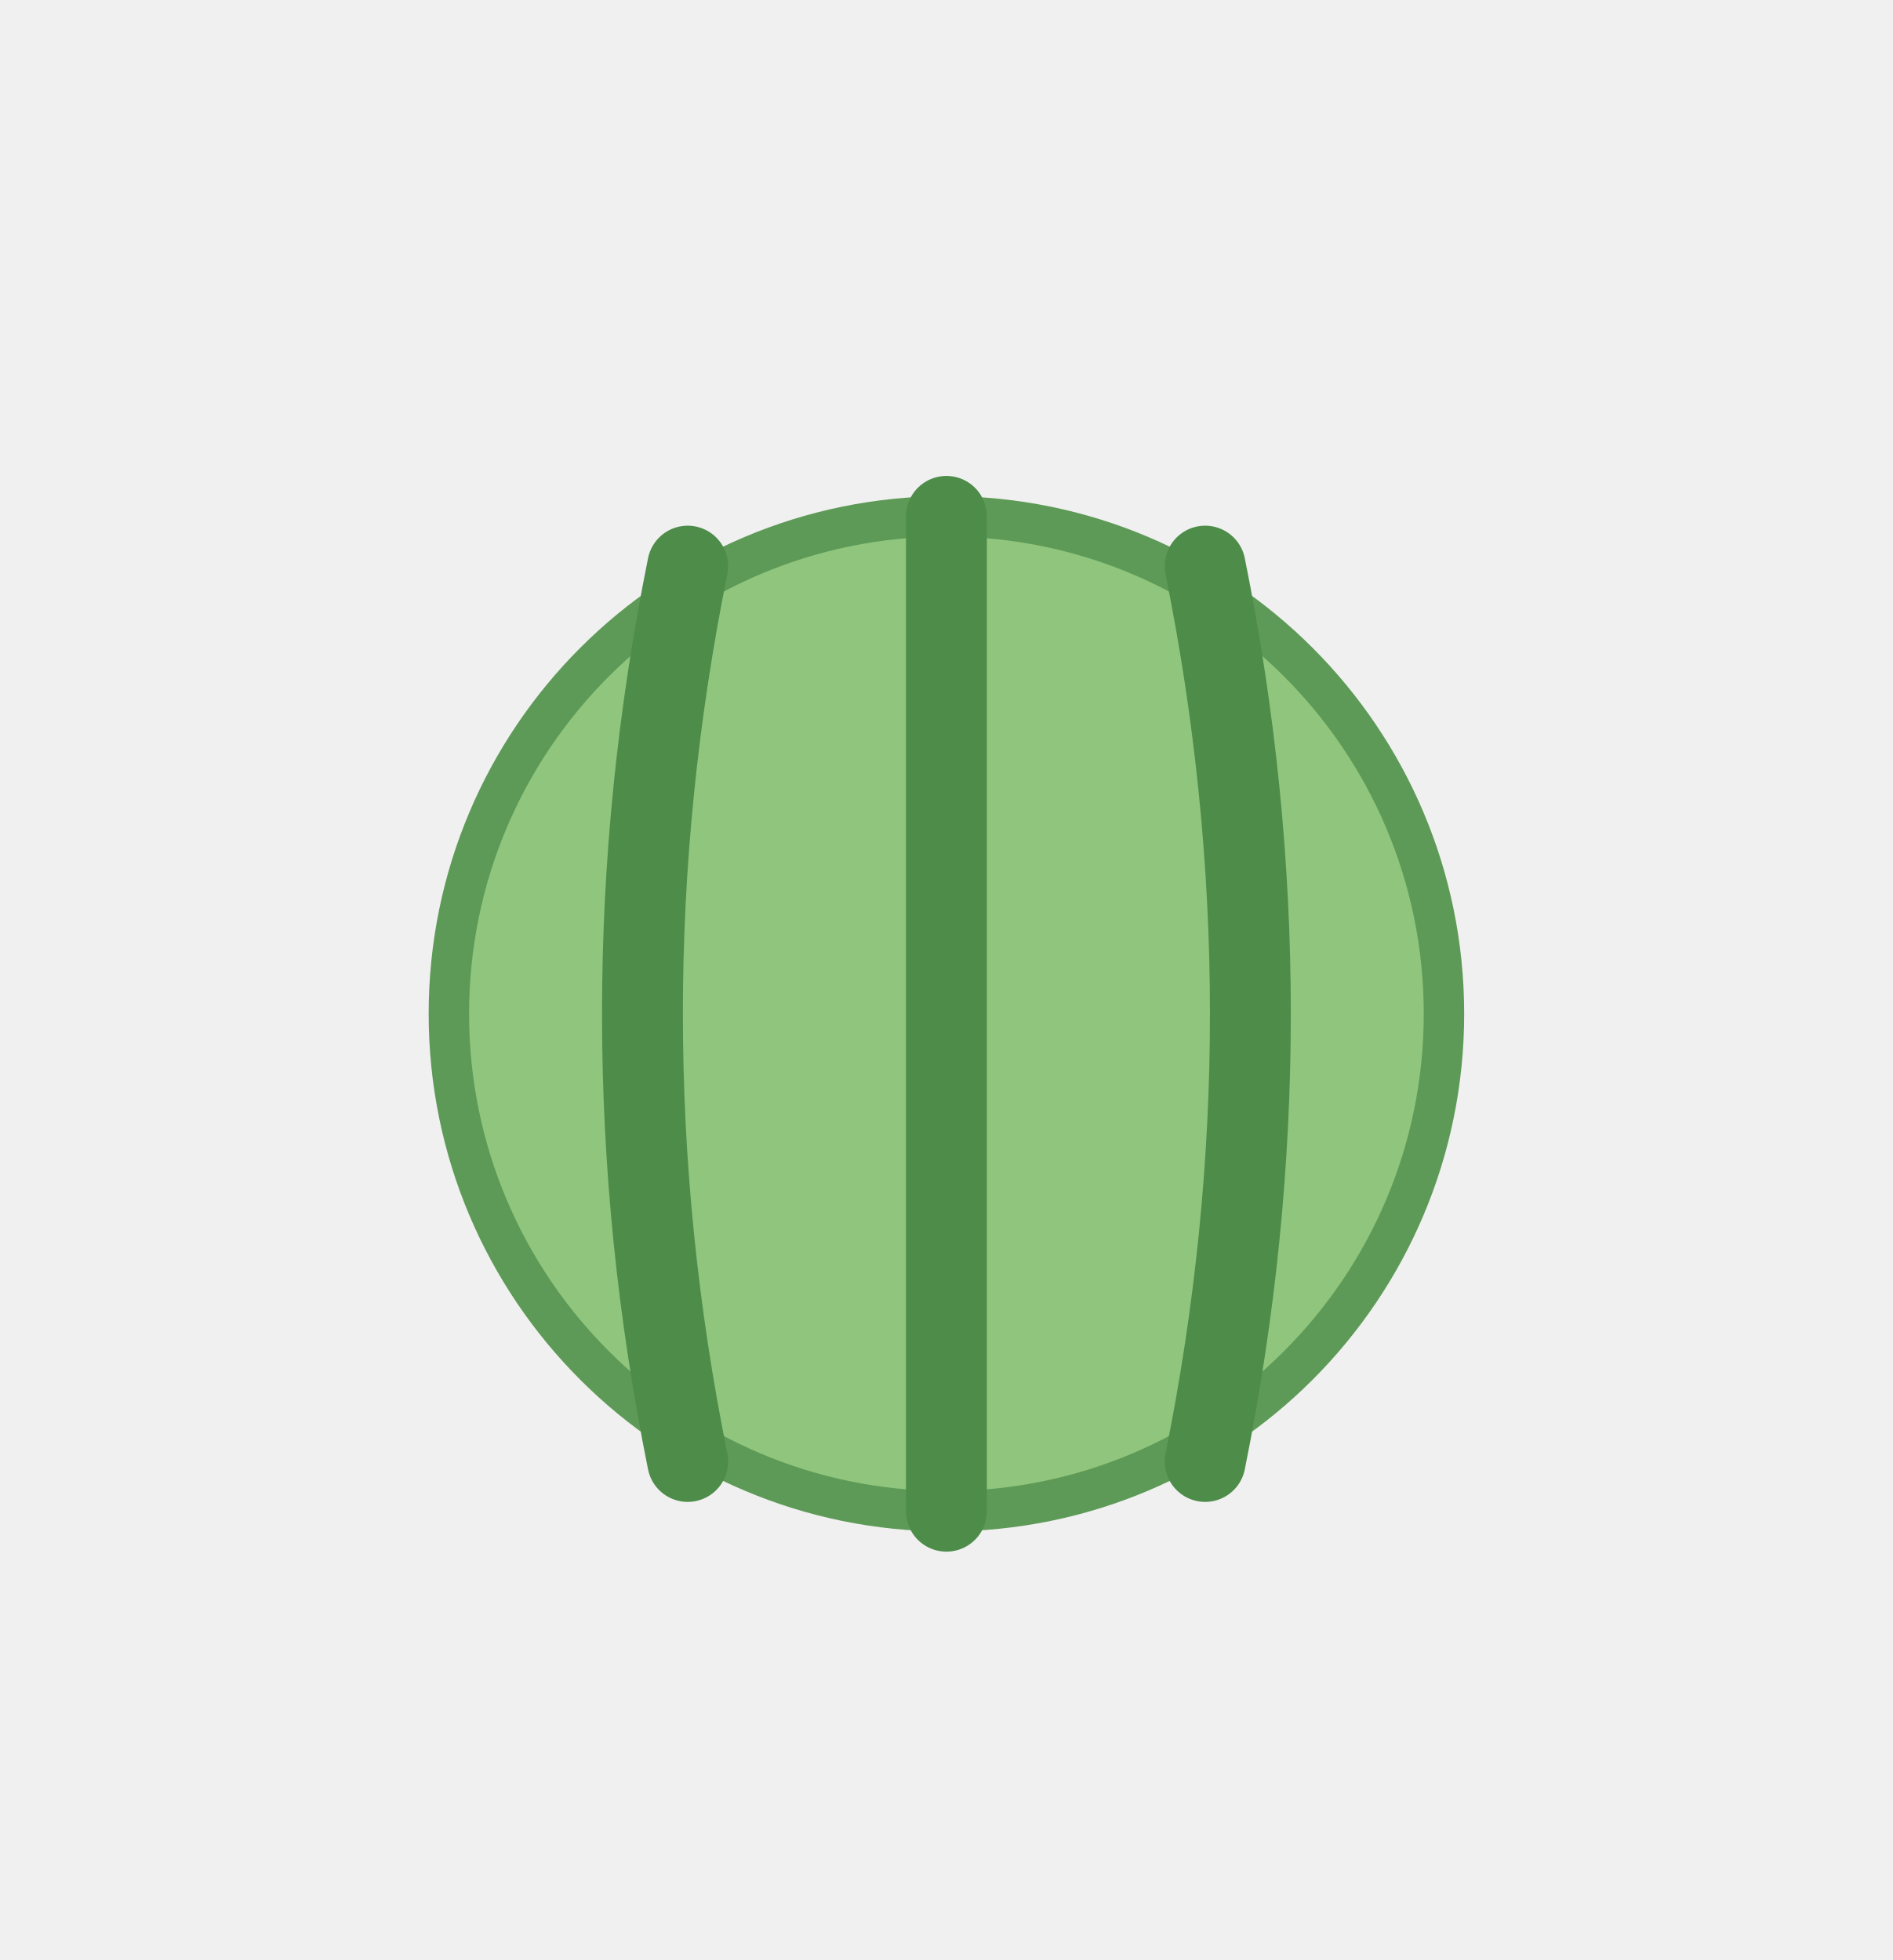
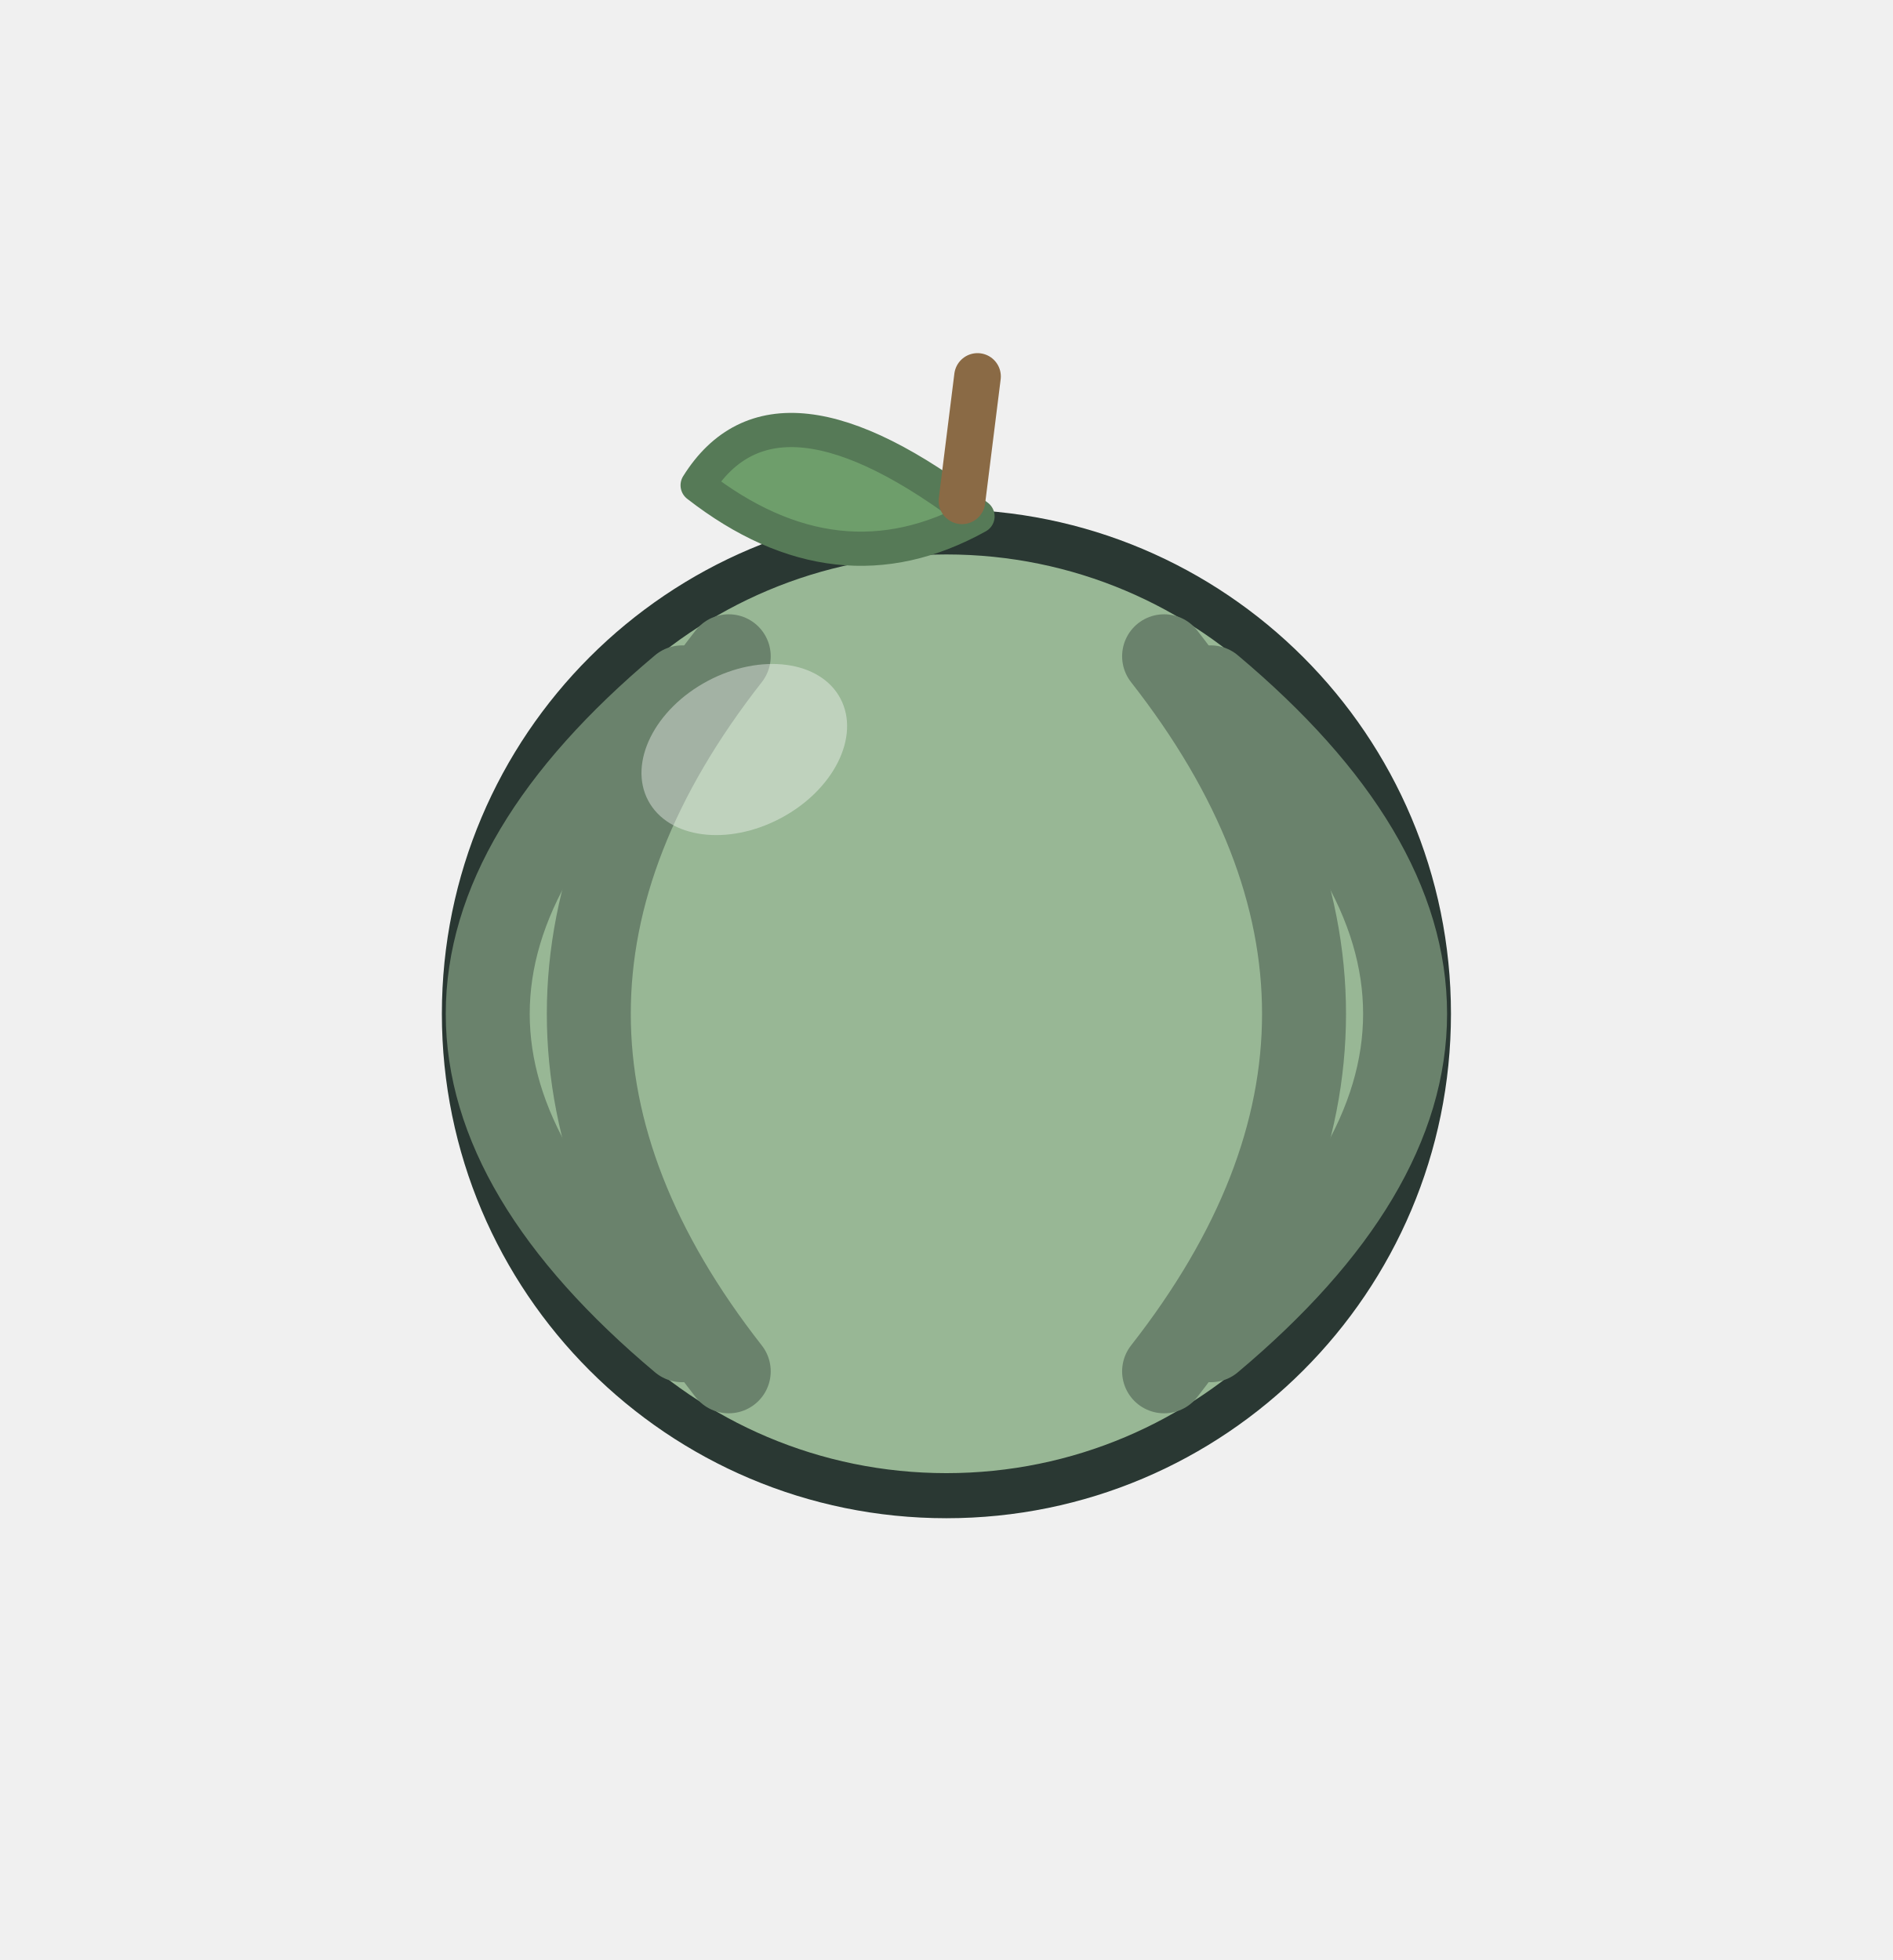
<svg xmlns="http://www.w3.org/2000/svg" viewBox="0 0 112 116" width="112" height="116">
  <g transform="translate(56,60) scale(0.92)">
-     <circle r="32" fill="#8FC57C" stroke="#5E9A57" stroke-width="2.6" />
-     <path d="M-16.64 -28.8 Q-22.46 0 -16.64 28.8" fill="none" stroke="#4E8C4A" stroke-width="5.2" stroke-linecap="round" />
-     <path d="M0 -32 L0 32" fill="none" stroke="#4E8C4A" stroke-width="5.2" stroke-linecap="round" />
-     <path d="M16.64 -28.8 Q22.46 0 16.64 28.8" fill="none" stroke="#4E8C4A" stroke-width="5.2" stroke-linecap="round" />
+     <circle cx="0" cy="0" r="31" fill="#98b795" stroke="#2A3833" stroke-width="2.9" stroke-linejoin="round" stroke-linecap="round" />
+     <path d="M-14 -23 Q-32 0 -14 23" fill="none" stroke="#6a826c" stroke-width="5.4" stroke-linecap="round" />
+     <path d="M-17 -21 Q-42 0 -17 21" fill="none" stroke="#6a826c" stroke-width="5.4" stroke-linecap="round" />
+     <path d="M14 -23 Q32 0 14 23" fill="none" stroke="#6a826c" stroke-width="5.4" stroke-linecap="round" />
+     <path d="M17 -21 Q42 0 17 21" fill="none" stroke="#6a826c" stroke-width="5.4" stroke-linecap="round" />
+     <ellipse cx="-13" cy="-17" rx="7" ry="5" transform="rotate(-28 -13 -17)" fill="#FFFFFF" opacity="0.38" />
+     <path d="M2 -32 Q-11 -42 -16 -34 Q-7 -27 2 -32 Z" fill="#6E9E6B" stroke="#567a57" stroke-width="2.2" stroke-linejoin="round" />
+     <path d="M1 -33 L2 -41" fill="none" stroke="#8A6A45" stroke-width="3" stroke-linecap="round" />
  </g>
</svg>
